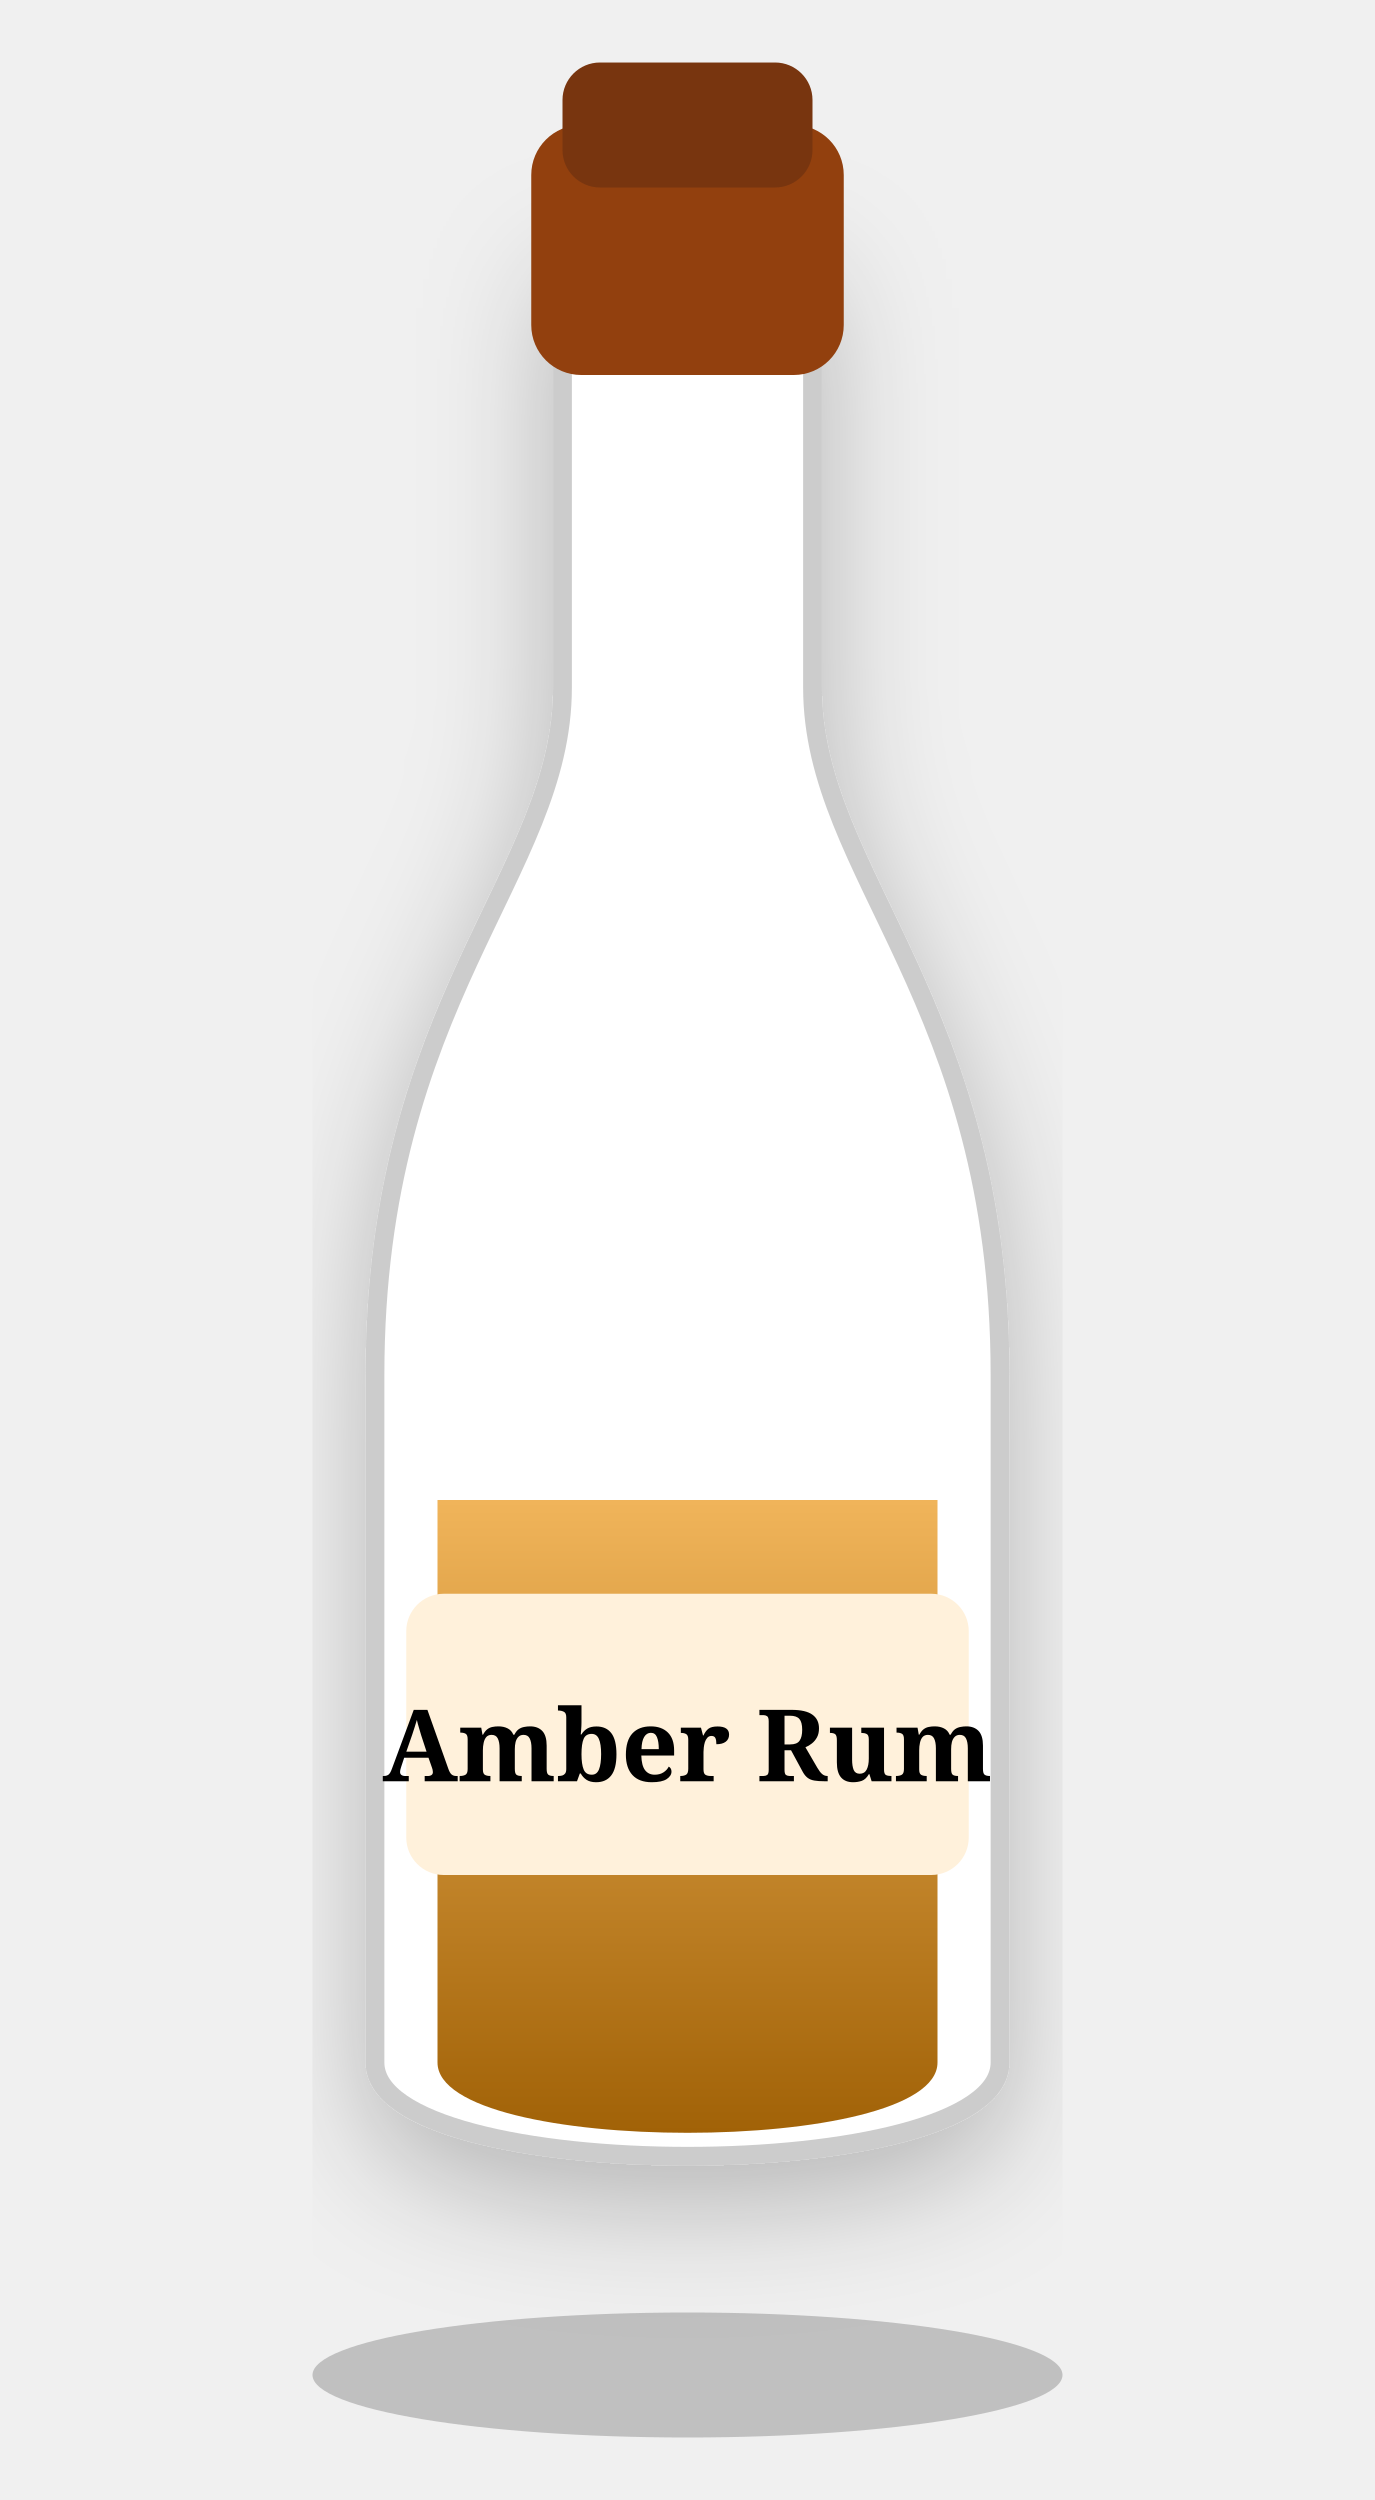
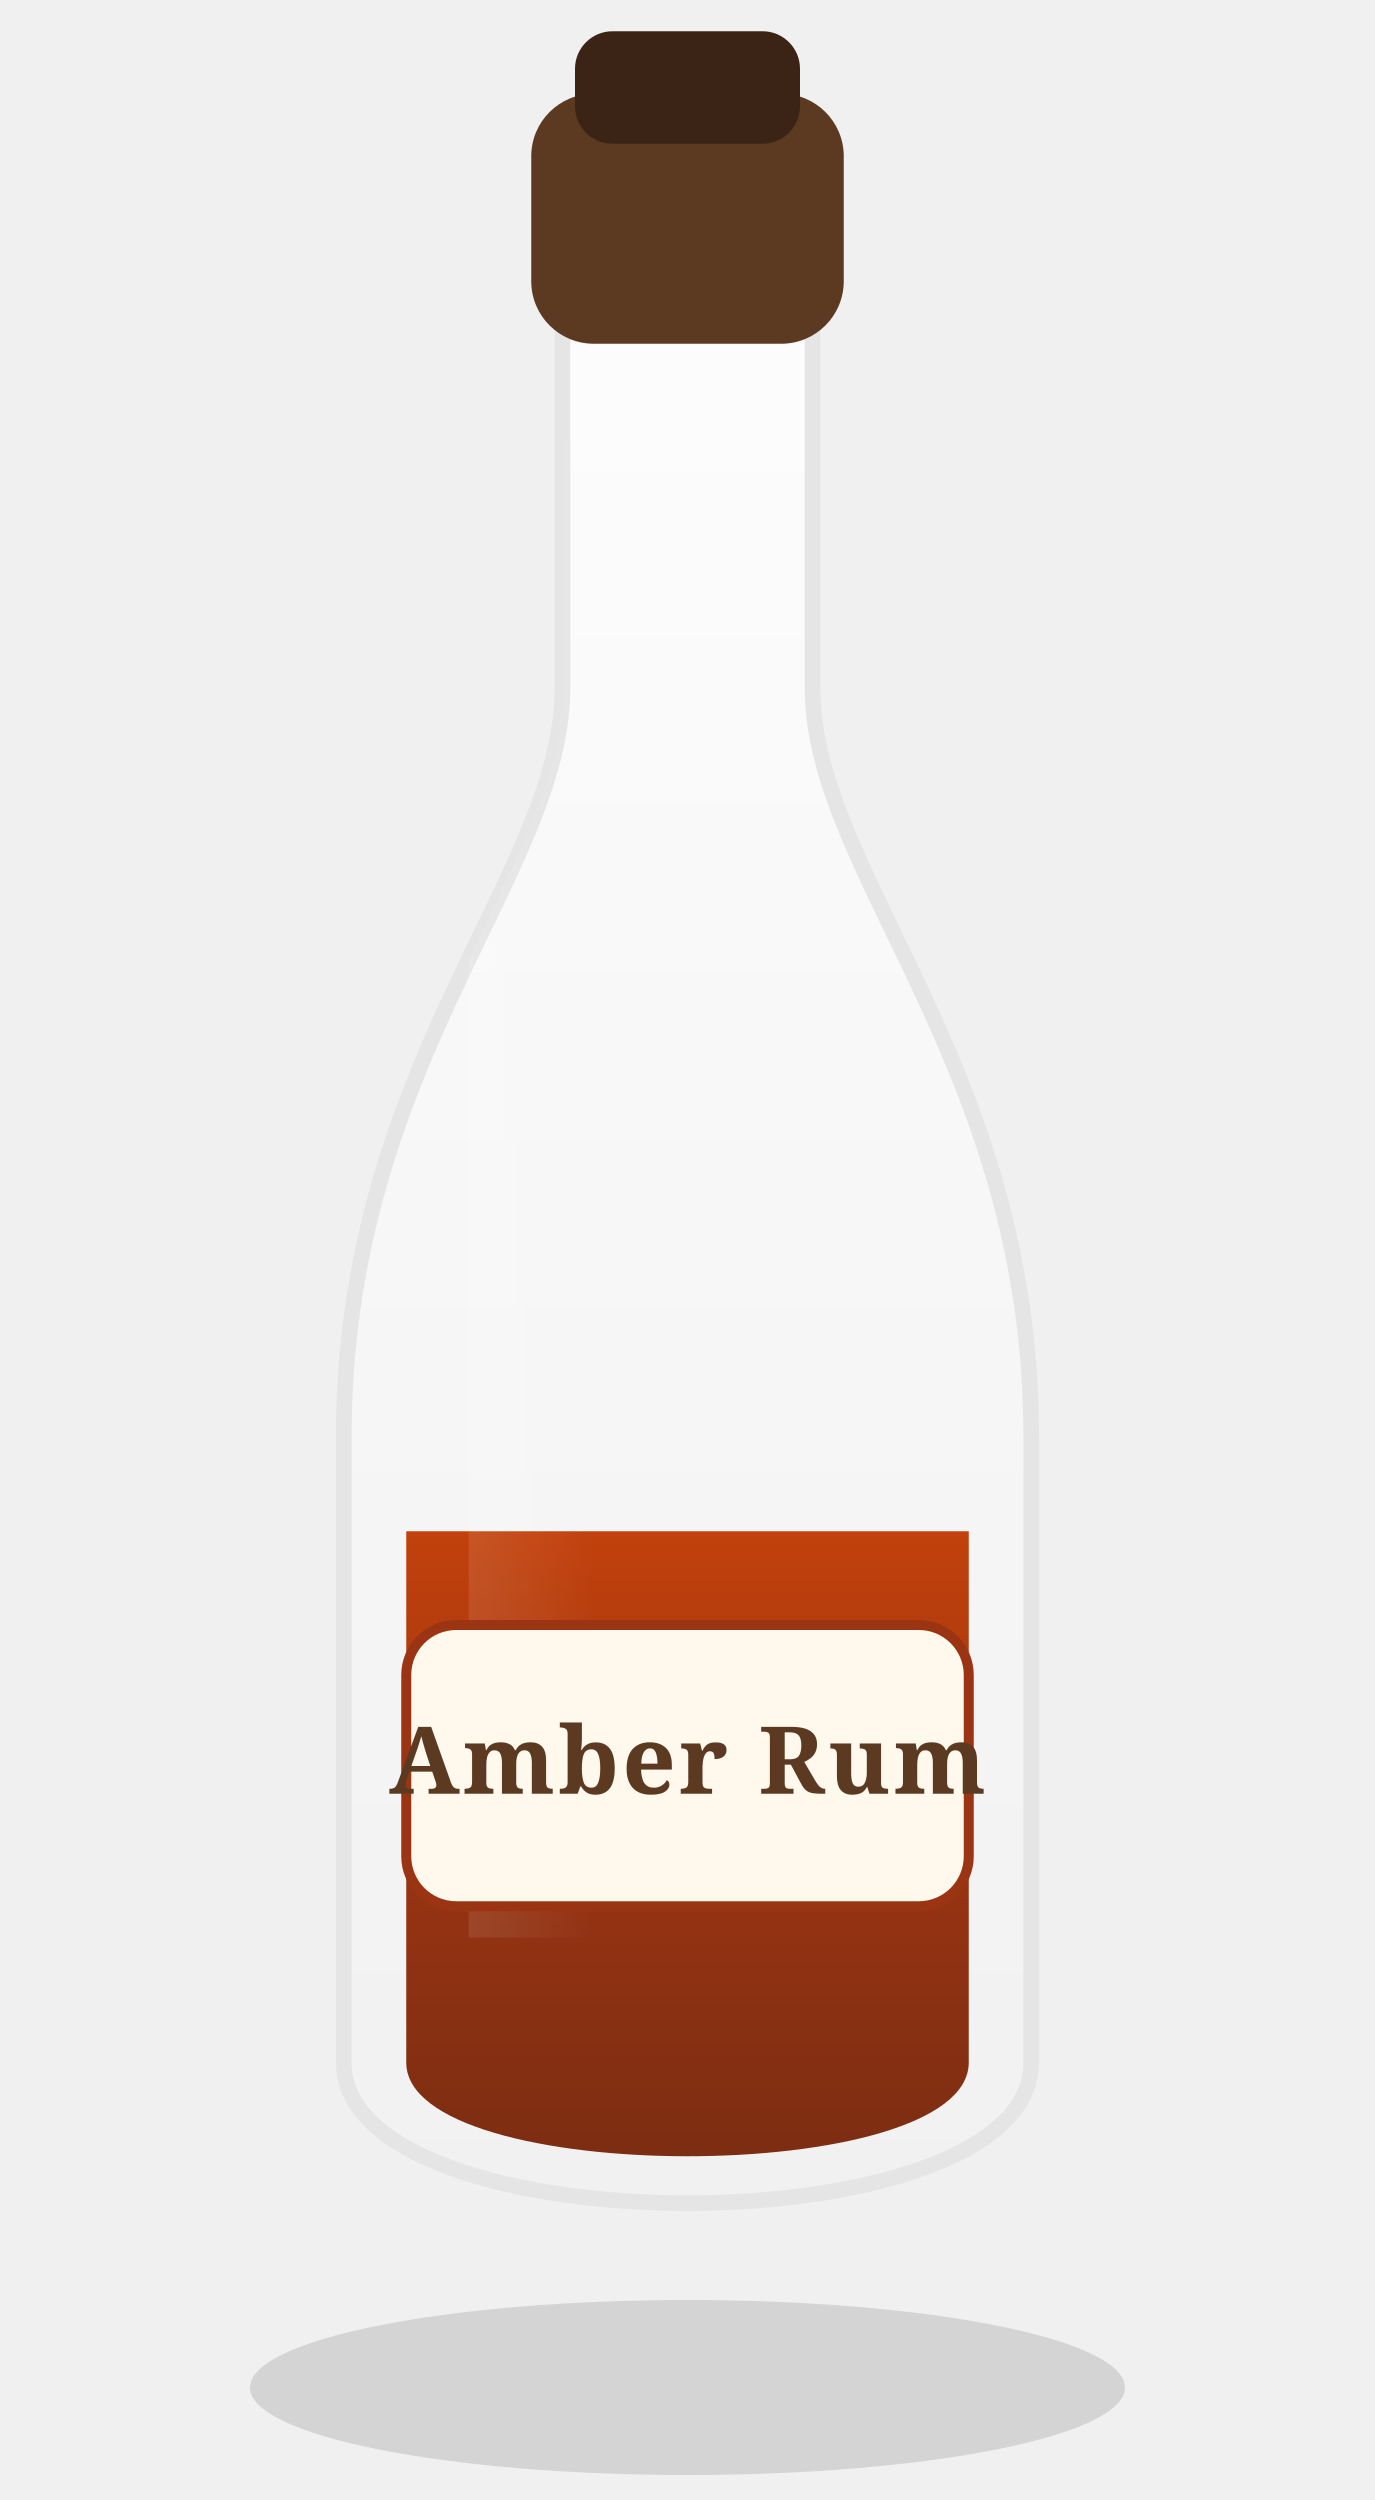
<svg xmlns="http://www.w3.org/2000/svg" width="220" height="400" viewBox="0 0 220 400">
  <defs>
-     <linearGradient id="liquidAmberRum" x1="0" y1="0" x2="0" y2="1">
-       <stop offset="0%" stop-color="#f0b45a" />
-       <stop offset="100%" stop-color="#a16207" />
+     <linearGradient id="glass-ra" x1="0" y1="0" x2="0" y2="1">
+       <stop offset="0%" stop-color="#ffffff" stop-opacity="0.85" />
+       <stop offset="100%" stop-color="#ffffff" stop-opacity="0.08" />
    </linearGradient>
-     <filter id="shadow">
-       <feDropShadow dx="0" dy="6" stdDeviation="10" flood-opacity="0.25" />
-     </filter>
+     <linearGradient id="liquid-ra" x1="0" y1="0" x2="0" y2="1">
+       <stop offset="0%" stop-color="#c2410c" />
+       <stop offset="50%" stop-color="#9a3412" />
+       <stop offset="100%" stop-color="#7c2d12" />
+     </linearGradient>
+     <linearGradient id="highlight-ra" x1="0" y1="0" x2="1" y2="0">
+       <stop offset="0%" stop-color="#ffffff" stop-opacity="0.4" />
+       <stop offset="100%" stop-color="#ffffff" stop-opacity="0" />
+     </linearGradient>
+     <clipPath id="clip-ra">
+       <path d="M90 40 L130 40 L130 110 C130 140 165 170 165 230 L165 330 C165 360 55 360 55 330 L55 230 C55 170 90 140 90 110 Z" />
+     </clipPath>
  </defs>
-   <ellipse cx="110" cy="380" rx="60" ry="10" opacity="0.2" />
-   <path d="M90 40 L130 40 L130 110 C130 140 160 160 160 220 L160 330 C160 350 60 350 60 330 L60 220 C60 160 90 140 90 110 Z" fill="#ffffff" stroke="#ccc" stroke-width="3" filter="url(#shadow)" />
-   <path d="M70 240 L150 240 L150 330 C150 345 70 345 70 330 Z" fill="url(#liquidAmberRum)" />
-   <rect x="85" y="20" width="50" height="40" rx="8" fill="#92400e" />
-   <rect x="90" y="10" width="40" height="20" rx="6" fill="#78350f" />
-   <rect x="65" y="255" width="90" height="45" rx="6" fill="#fff1db" />
-   <text x="110" y="285" text-anchor="middle" font-size="16" font-family="Georgia" font-weight="bold">Amber Rum</text>
+   <ellipse cx="110" cy="382" rx="70" ry="14" fill="#000" opacity="0.12" />
+   <path d="M90 40 L130 40 L130 110 C130 140 165 170 165 230 L165 330 C165 360 55 360 55 330 L55 230 C55 170 90 140 90 110 Z" fill="url(#glass-ra)" stroke="#e5e5e5" stroke-width="2.5" />
+   <path d="M65 245 L155 245 L155 330 C155 350 65 350 65 330 Z" fill="url(#liquid-ra)" />
+   <g clip-path="url(#clip-ra)">
+     <rect x="75" y="70" width="20" height="240" fill="url(#highlight-ra)" opacity="0.25" />
+   </g>
+   <rect x="85" y="15" width="50" height="40" rx="10" fill="#5c3a21" />
+   <rect x="92" y="5" width="36" height="18" rx="6" fill="#3b2415" />
+   <rect x="65" y="260" width="90" height="45" rx="8" fill="#fff8ed" stroke="#9a3412" stroke-width="1.6" />
+   <text x="110" y="287" text-anchor="middle" font-family="Georgia, serif" font-size="15" fill="#5c3a21" font-weight="bold" letter-spacing="0.5">
+   Amber Rum
+ </text>
</svg>
